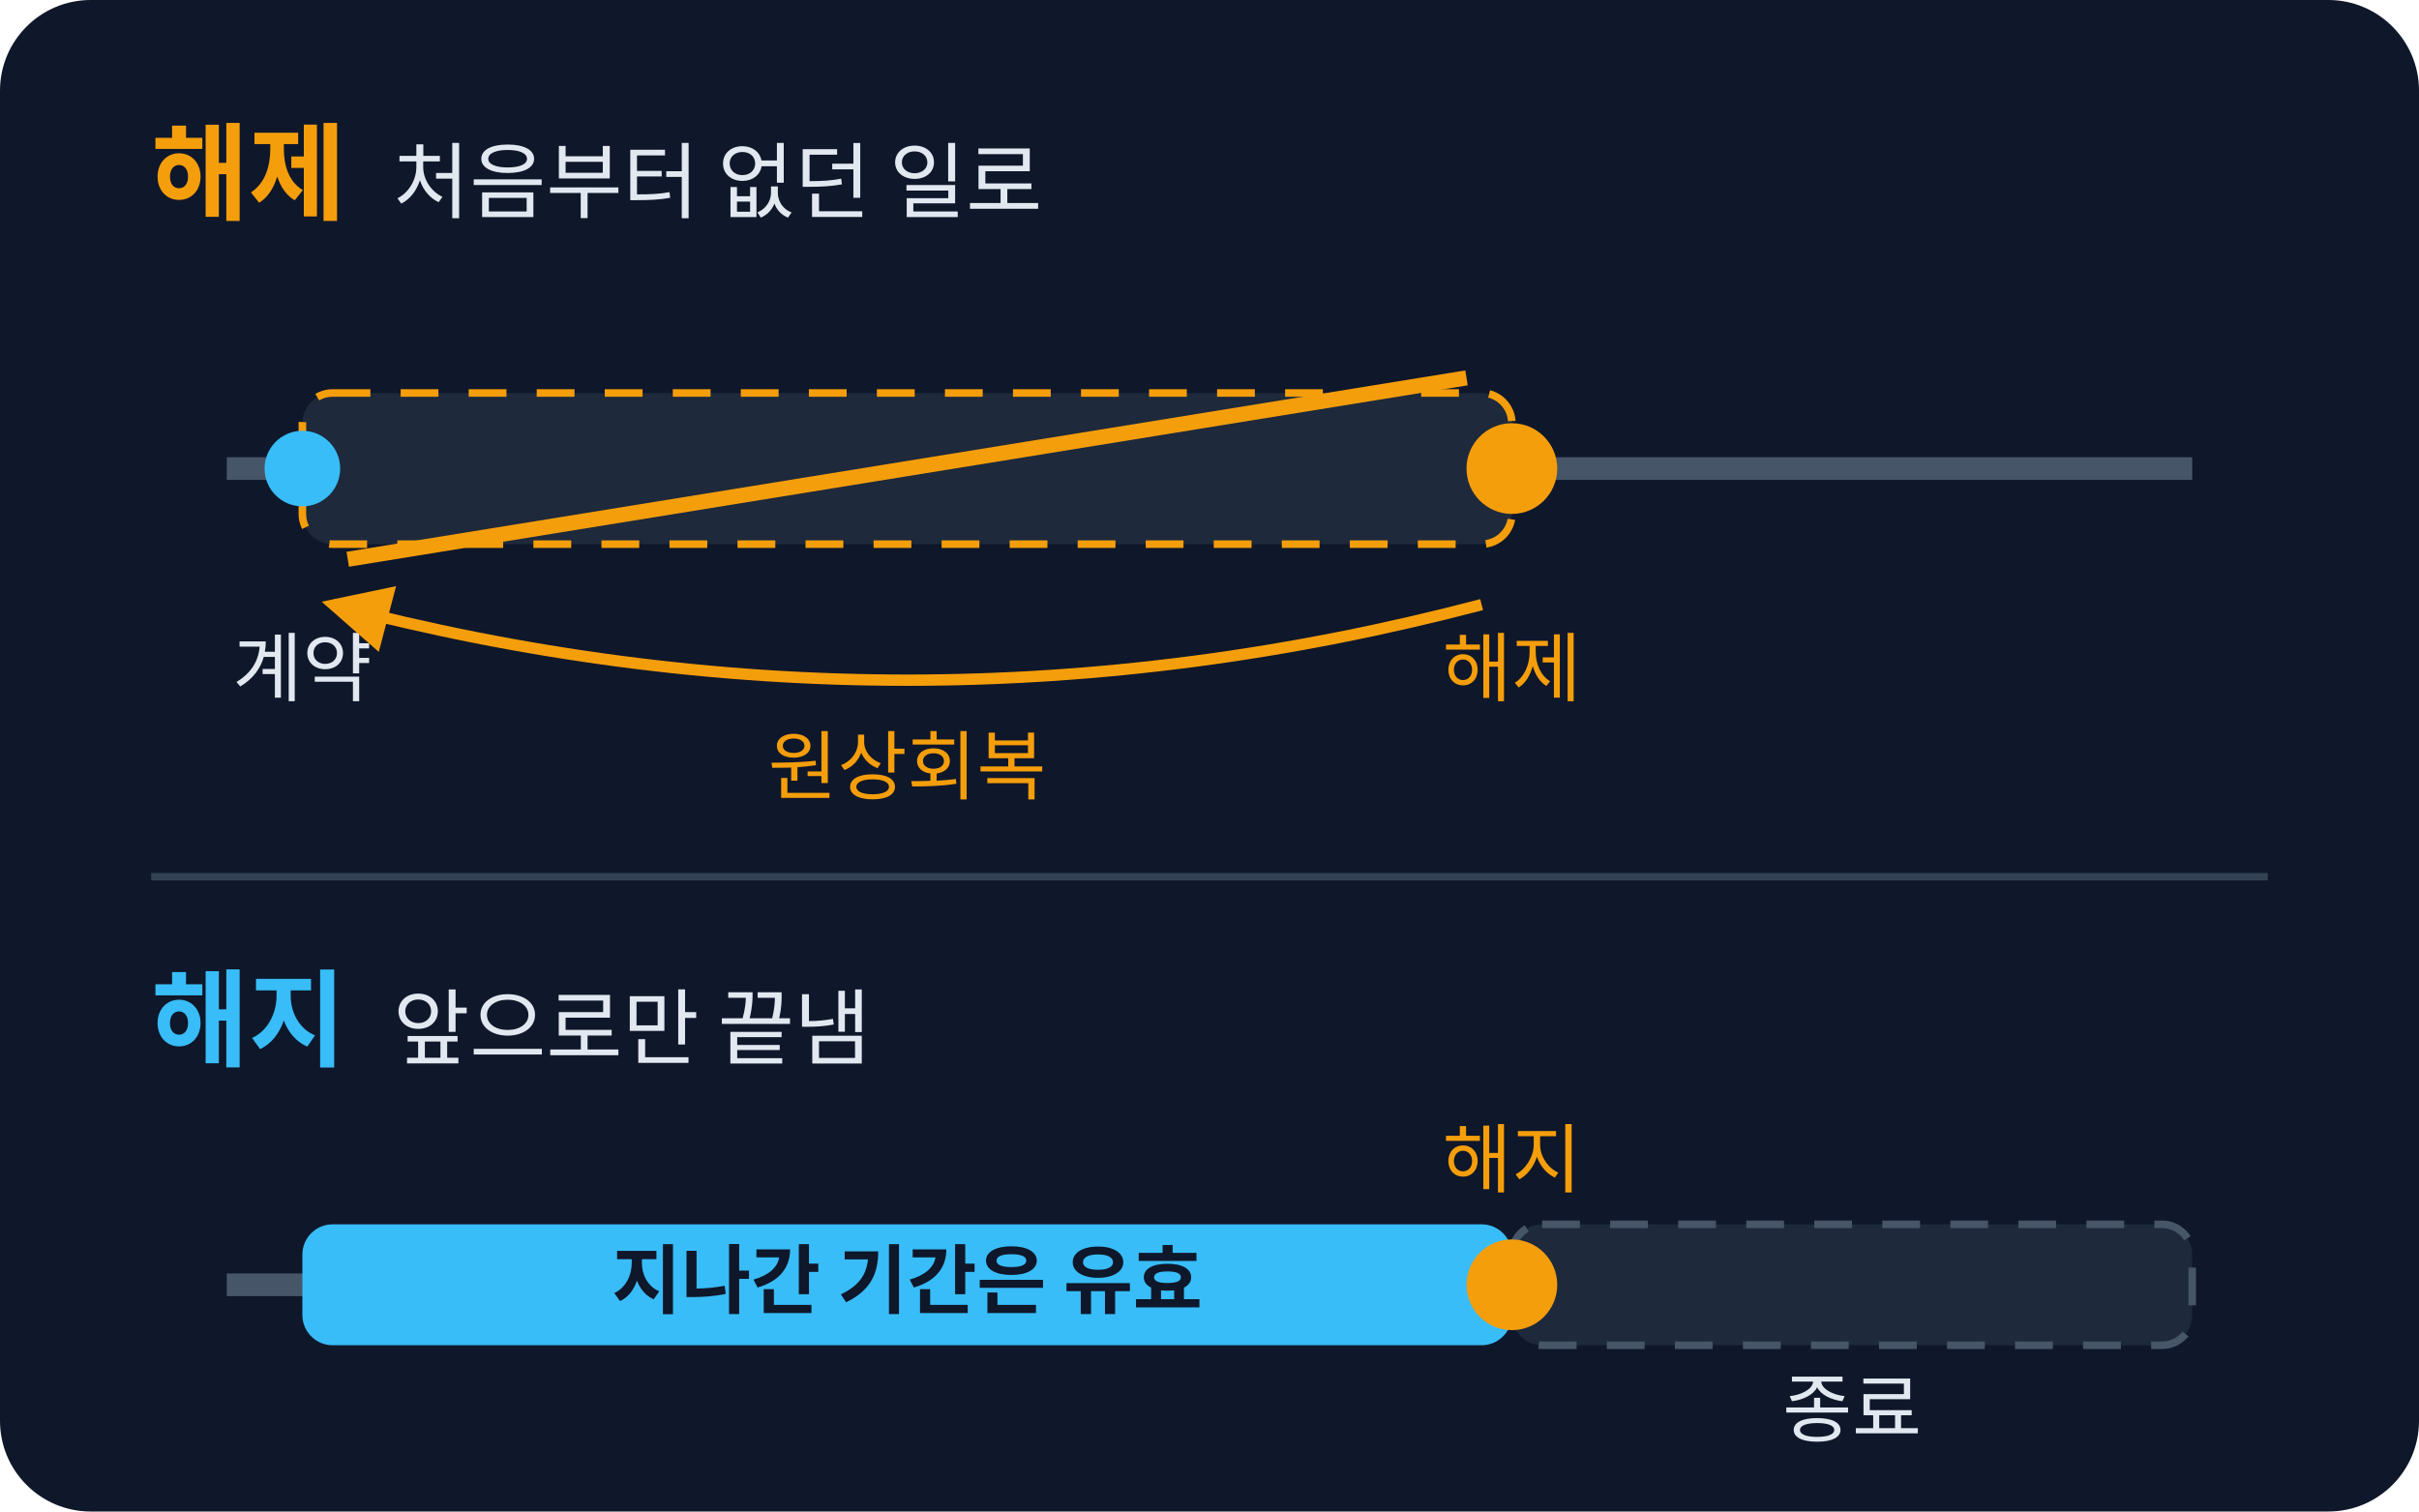
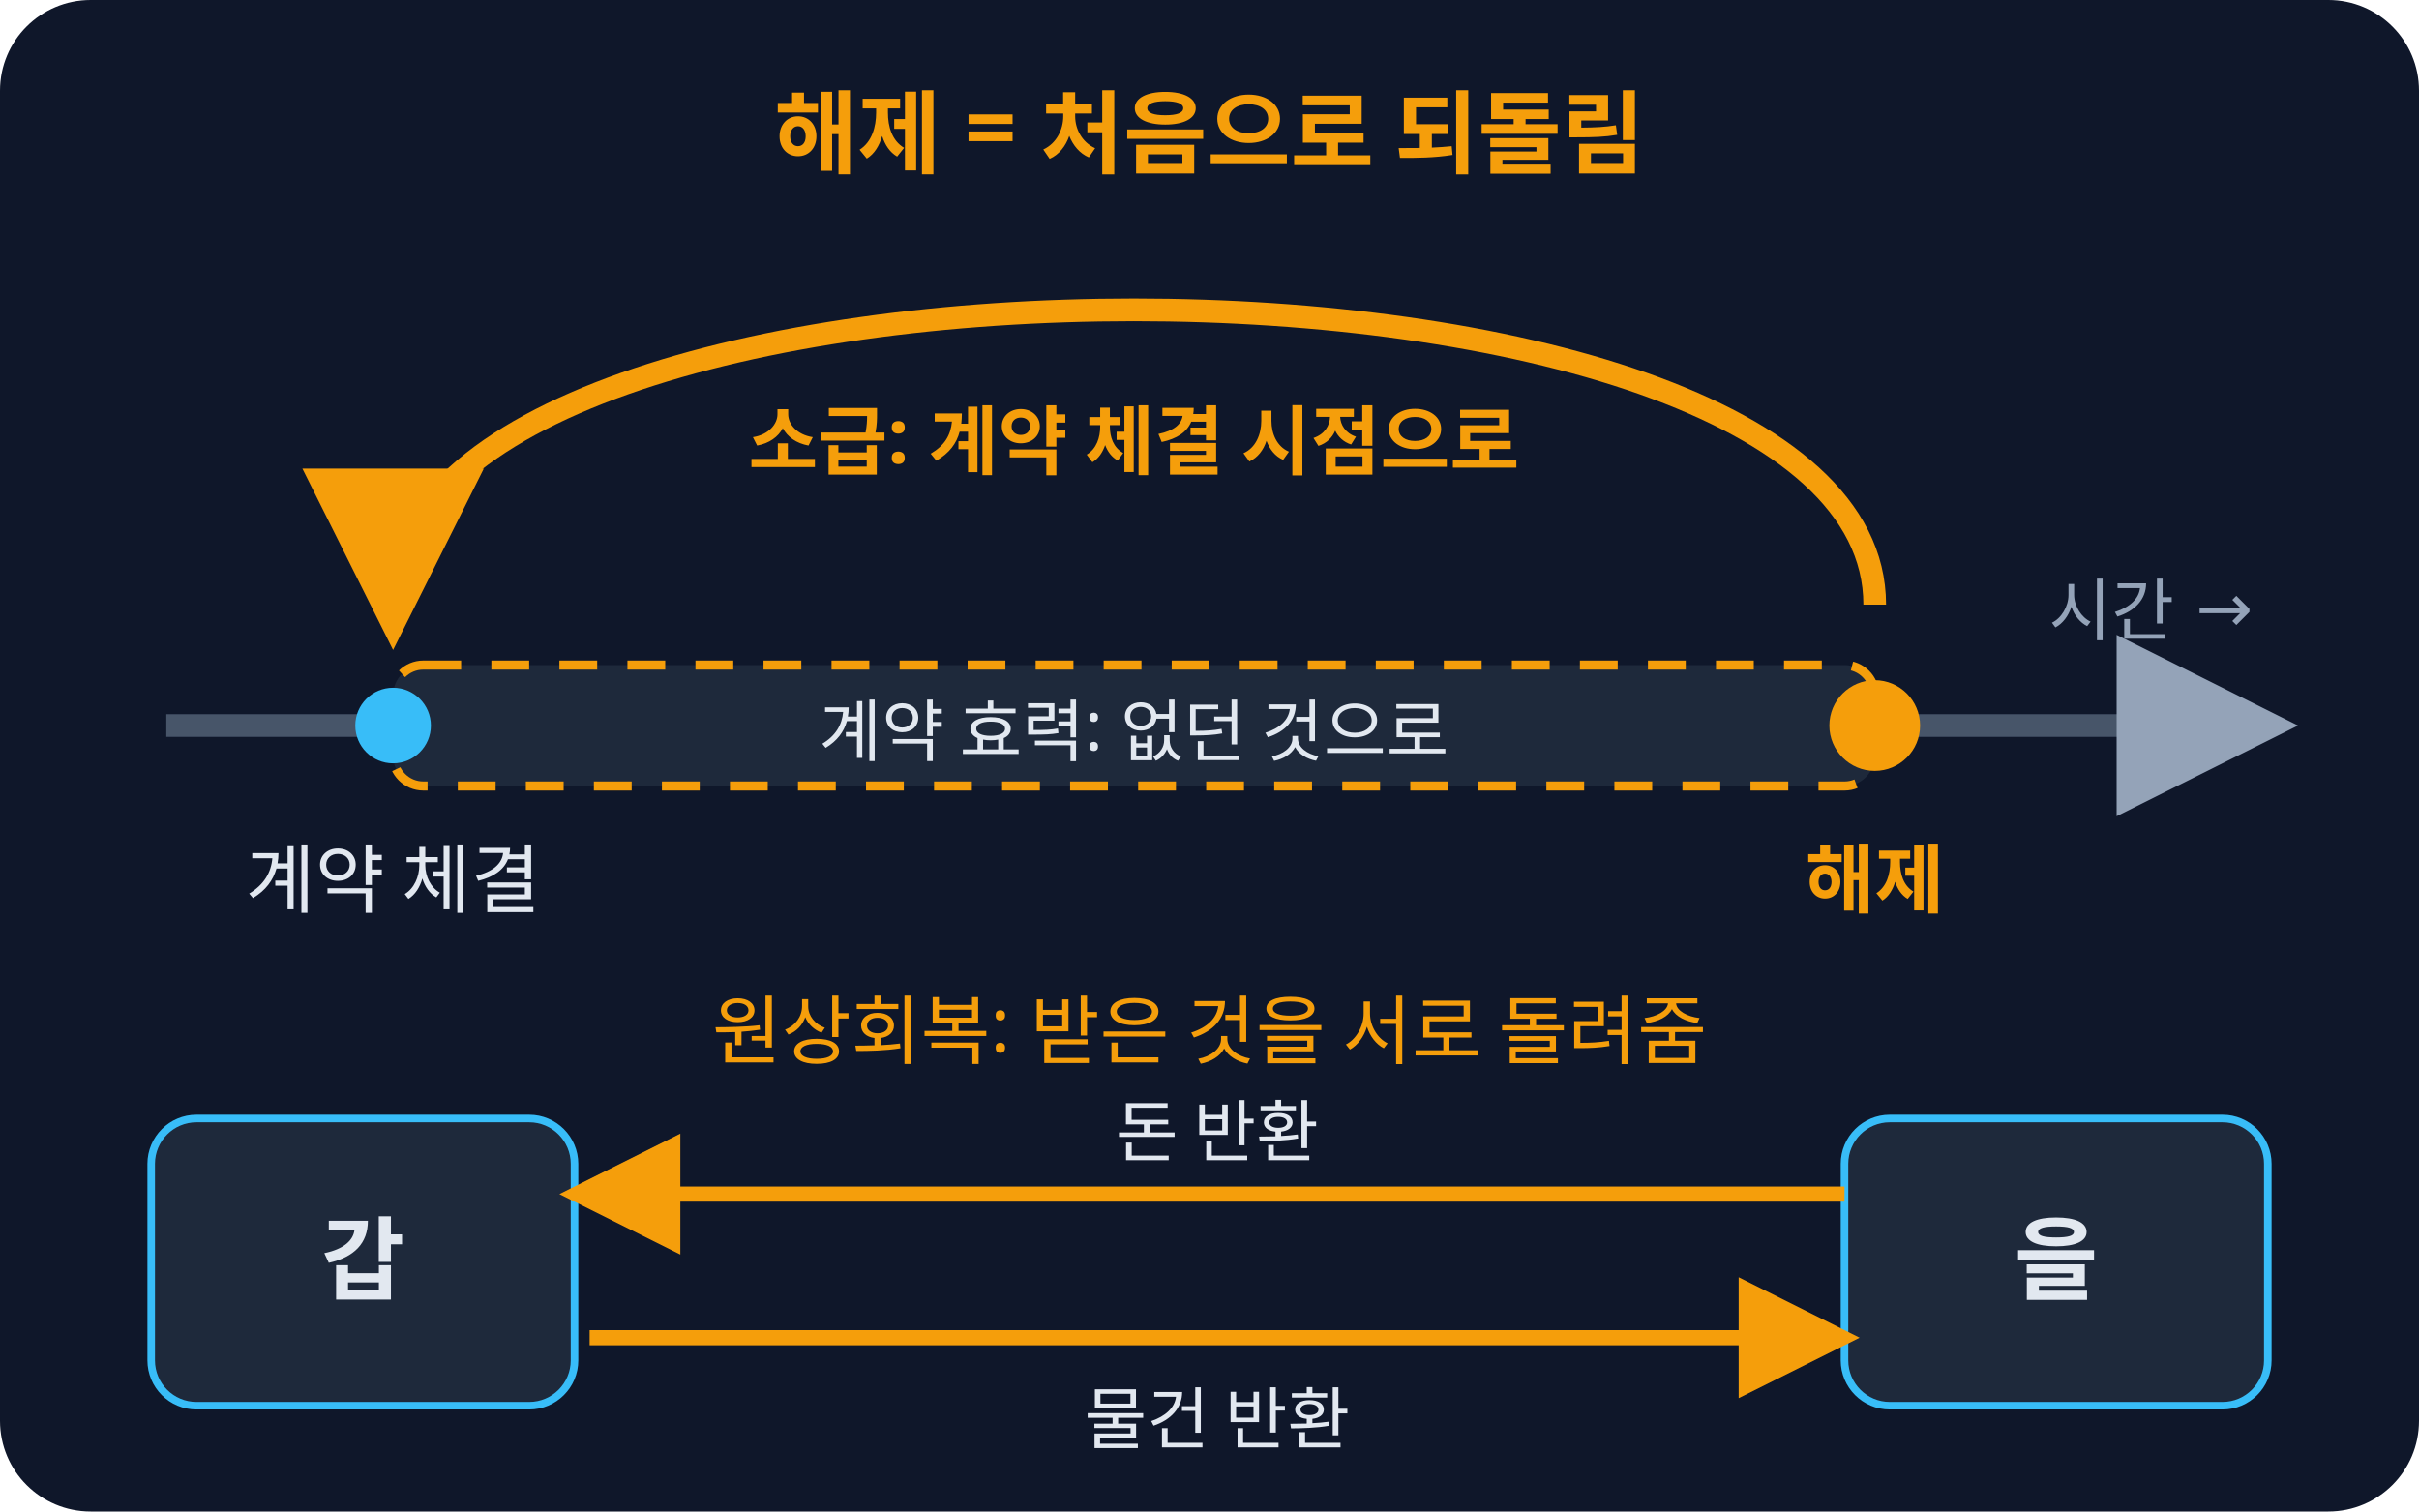
<svg xmlns="http://www.w3.org/2000/svg" viewBox="0 0 320 200" font-family="system-ui, sans-serif" role="img">
-   <rect width="320" height="200" rx="12" fill="#0f172a" />
-   <text x="20" y="28" font-size="14" font-weight="700" fill="#f59e0b">해제</text>
-   <text x="52" y="28" font-size="11" fill="#e2e8f0">처음부터 없던 일로</text>
-   <line x1="30" y1="62" x2="290" y2="62" stroke="#475569" stroke-width="3" />
-   <rect x="40" y="52" width="160" height="20" rx="4" fill="#1e293b" stroke="#f59e0b" stroke-dasharray="5 4" />
-   <line x1="46" y1="74" x2="194" y2="50" stroke="#f59e0b" stroke-width="2" />
-   <circle cx="40" cy="62" r="5" fill="#38bdf8" />
-   <circle cx="200" cy="62" r="6" fill="#f59e0b" />
-   <text x="40" y="92" font-size="10" fill="#e2e8f0" text-anchor="middle">계약</text>
-   <text x="200" y="92" font-size="10" fill="#f59e0b" text-anchor="middle">해제</text>
-   <path d="M196 80 Q120 100 44 80" fill="none" stroke="#f59e0b" stroke-width="1.5" marker-end="url(#a)" />
  <defs>
-     <marker id="a" markerWidth="6" markerHeight="6" refX="5" refY="3" orient="auto">
-       <path d="M0 0L6 3L0 6z" fill="#f59e0b" />
+     <marker id="ma" markerWidth="8" markerHeight="8" refX="6" refY="4" orient="auto">
+       <path d="M0 0L8 4L0 8z" fill="#f59e0b" />
+     </marker>
+     <marker id="ms" markerWidth="8" markerHeight="8" refX="6" refY="4" orient="auto">
+       <path d="M0 0L8 4L0 8z" fill="#38bdf8" />
+     </marker>
+     <marker id="mg" markerWidth="8" markerHeight="8" refX="6" refY="4" orient="auto">
+       <path d="M0 0L8 4L0 8z" fill="#94a3b8" />
    </marker>
  </defs>
-   <text x="120" y="105" font-size="10" fill="#f59e0b" text-anchor="middle">원상회복</text>
-   <line x1="20" y1="116" x2="300" y2="116" stroke="#334155" />
-   <text x="20" y="140" font-size="14" font-weight="700" fill="#38bdf8">해지</text>
-   <text x="52" y="140" font-size="11" fill="#e2e8f0">앞으로만 끝냄</text>
-   <line x1="30" y1="170" x2="290" y2="170" stroke="#475569" stroke-width="3" />
-   <rect x="40" y="162" width="160" height="16" rx="4" fill="#38bdf8" />
-   <rect x="200" y="162" width="90" height="16" rx="4" fill="#1e293b" stroke="#475569" stroke-dasharray="5 4" />
-   <circle cx="200" cy="170" r="6" fill="#f59e0b" />
-   <text x="120" y="173" font-size="10" fill="#0f172a" text-anchor="middle" font-weight="700">지나간 기간은 유효</text>
-   <text x="245" y="190" font-size="10" fill="#e2e8f0" text-anchor="middle">종료</text>
-   <text x="200" y="157" font-size="10" fill="#f59e0b" text-anchor="middle">해지</text>
+   <rect width="320" height="200" rx="12" fill="#0f172a" />
+   <text x="160" y="22" font-size="12" fill="#f59e0b" text-anchor="middle" font-weight="700">해제 = 처음으로 되돌림</text>
+   <line x1="22" y1="96" x2="298" y2="96" stroke="#475569" stroke-width="3" marker-end="url(#mg)" />
+   <text x="298" y="84" font-size="9" fill="#94a3b8" text-anchor="end">시간 →</text>
+   <rect x="52" y="88" width="196" height="16" rx="4" fill="#1e293b" stroke="#f59e0b" stroke-width="1.2" stroke-dasharray="5 4" />
+   <text x="150" y="100" font-size="9" fill="#e2e8f0" text-anchor="middle">계약 효력: 없던 것으로</text>
+   <path d="M248 80 C 248 28, 52 28, 52 80" fill="none" stroke="#f59e0b" stroke-width="3" marker-end="url(#ma)" />
+   <text x="150" y="62" font-size="10" fill="#f59e0b" text-anchor="middle" font-weight="700">소급: 계약 체결 시점으로</text>
+   <circle cx="52" cy="96" r="5" fill="#38bdf8" />
+   <circle cx="248" cy="96" r="6" fill="#f59e0b" />
+   <text x="52" y="120" font-size="10" fill="#e2e8f0" text-anchor="middle">계약 체결</text>
+   <text x="248" y="120" font-size="10" fill="#f59e0b" text-anchor="middle" font-weight="700">해제</text>
+   <text x="160" y="140" font-size="10" fill="#f59e0b" text-anchor="middle">원상회복: 받은 것을 서로 돌려줌</text>
+   <rect x="20" y="148" width="56" height="38" rx="6" fill="#1e293b" stroke="#38bdf8" stroke-width="1" />
+   <text x="48" y="171" font-size="12" fill="#e2e8f0" text-anchor="middle" font-weight="700">갑</text>
+   <rect x="244" y="148" width="56" height="38" rx="6" fill="#1e293b" stroke="#38bdf8" stroke-width="1" />
+   <text x="272" y="171" font-size="12" fill="#e2e8f0" text-anchor="middle" font-weight="700">을</text>
+   <line x1="244" y1="158" x2="78" y2="158" stroke="#f59e0b" stroke-width="2" marker-end="url(#ma)" />
+   <text x="161" y="153" font-size="9" fill="#e2e8f0" text-anchor="middle">돈 반환</text>
+   <line x1="78" y1="177" x2="242" y2="177" stroke="#f59e0b" stroke-width="2" marker-end="url(#ma)" />
+   <text x="161" y="191" font-size="9" fill="#e2e8f0" text-anchor="middle">물건 반환</text>
</svg>
